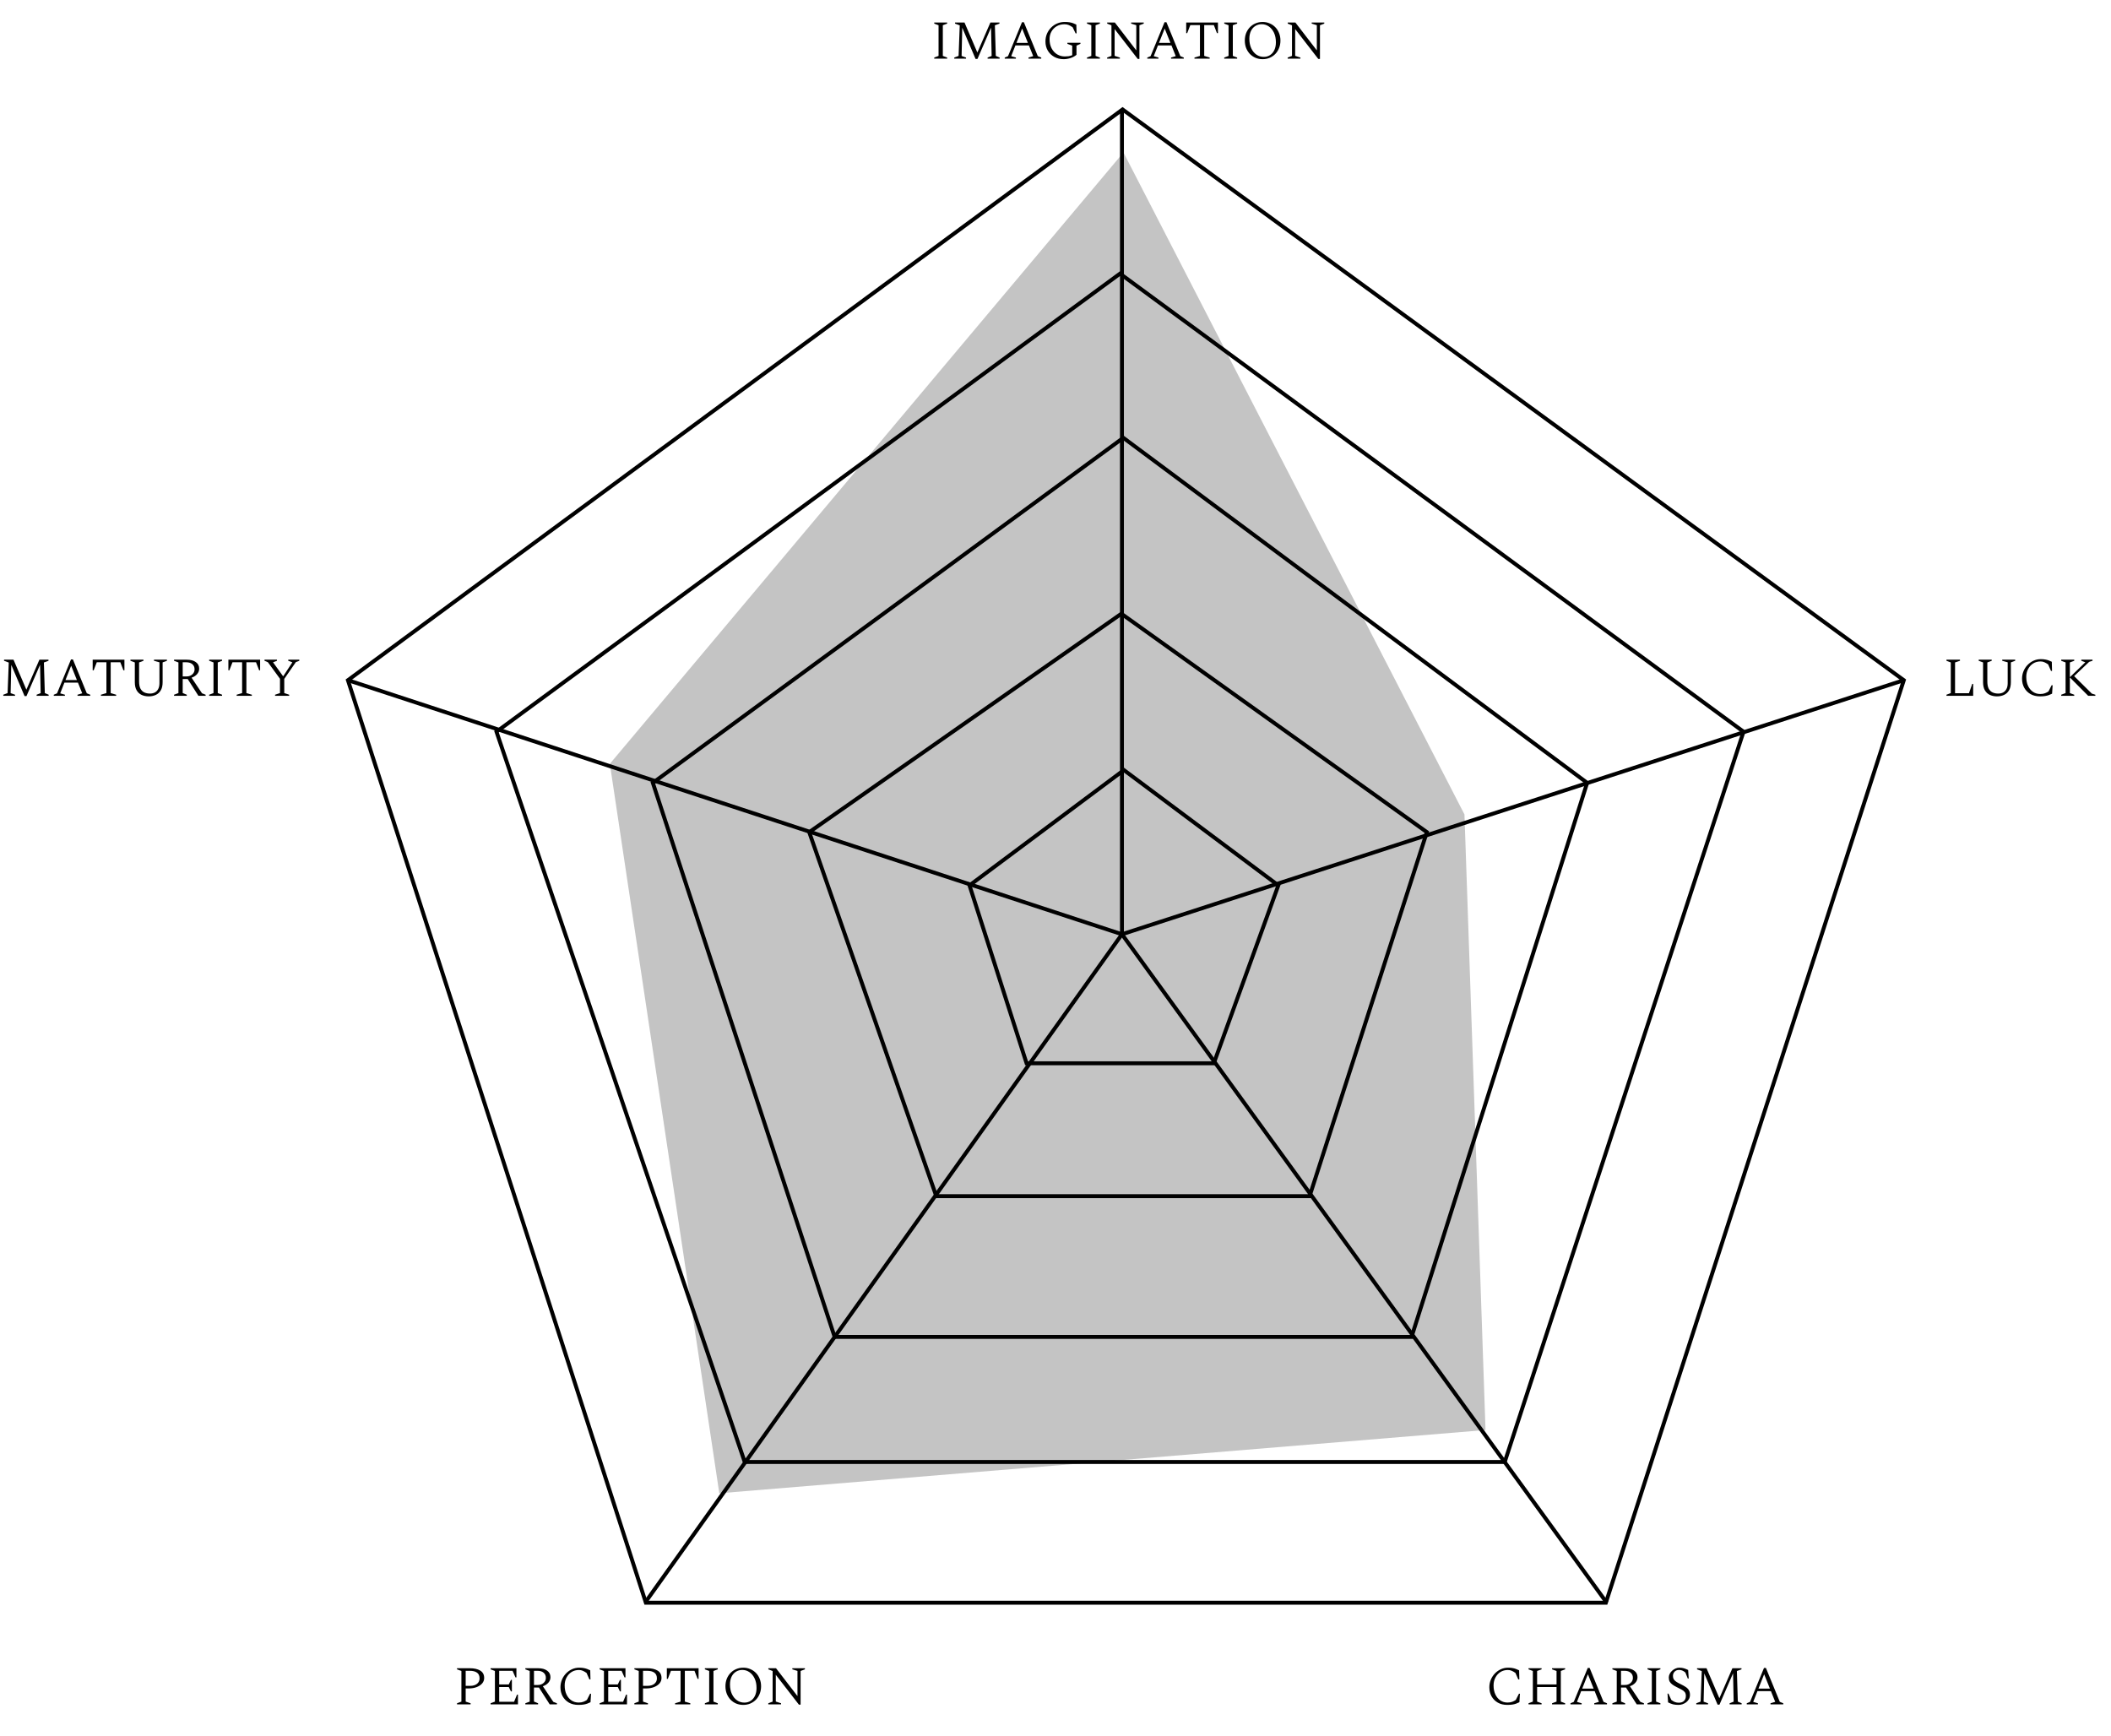
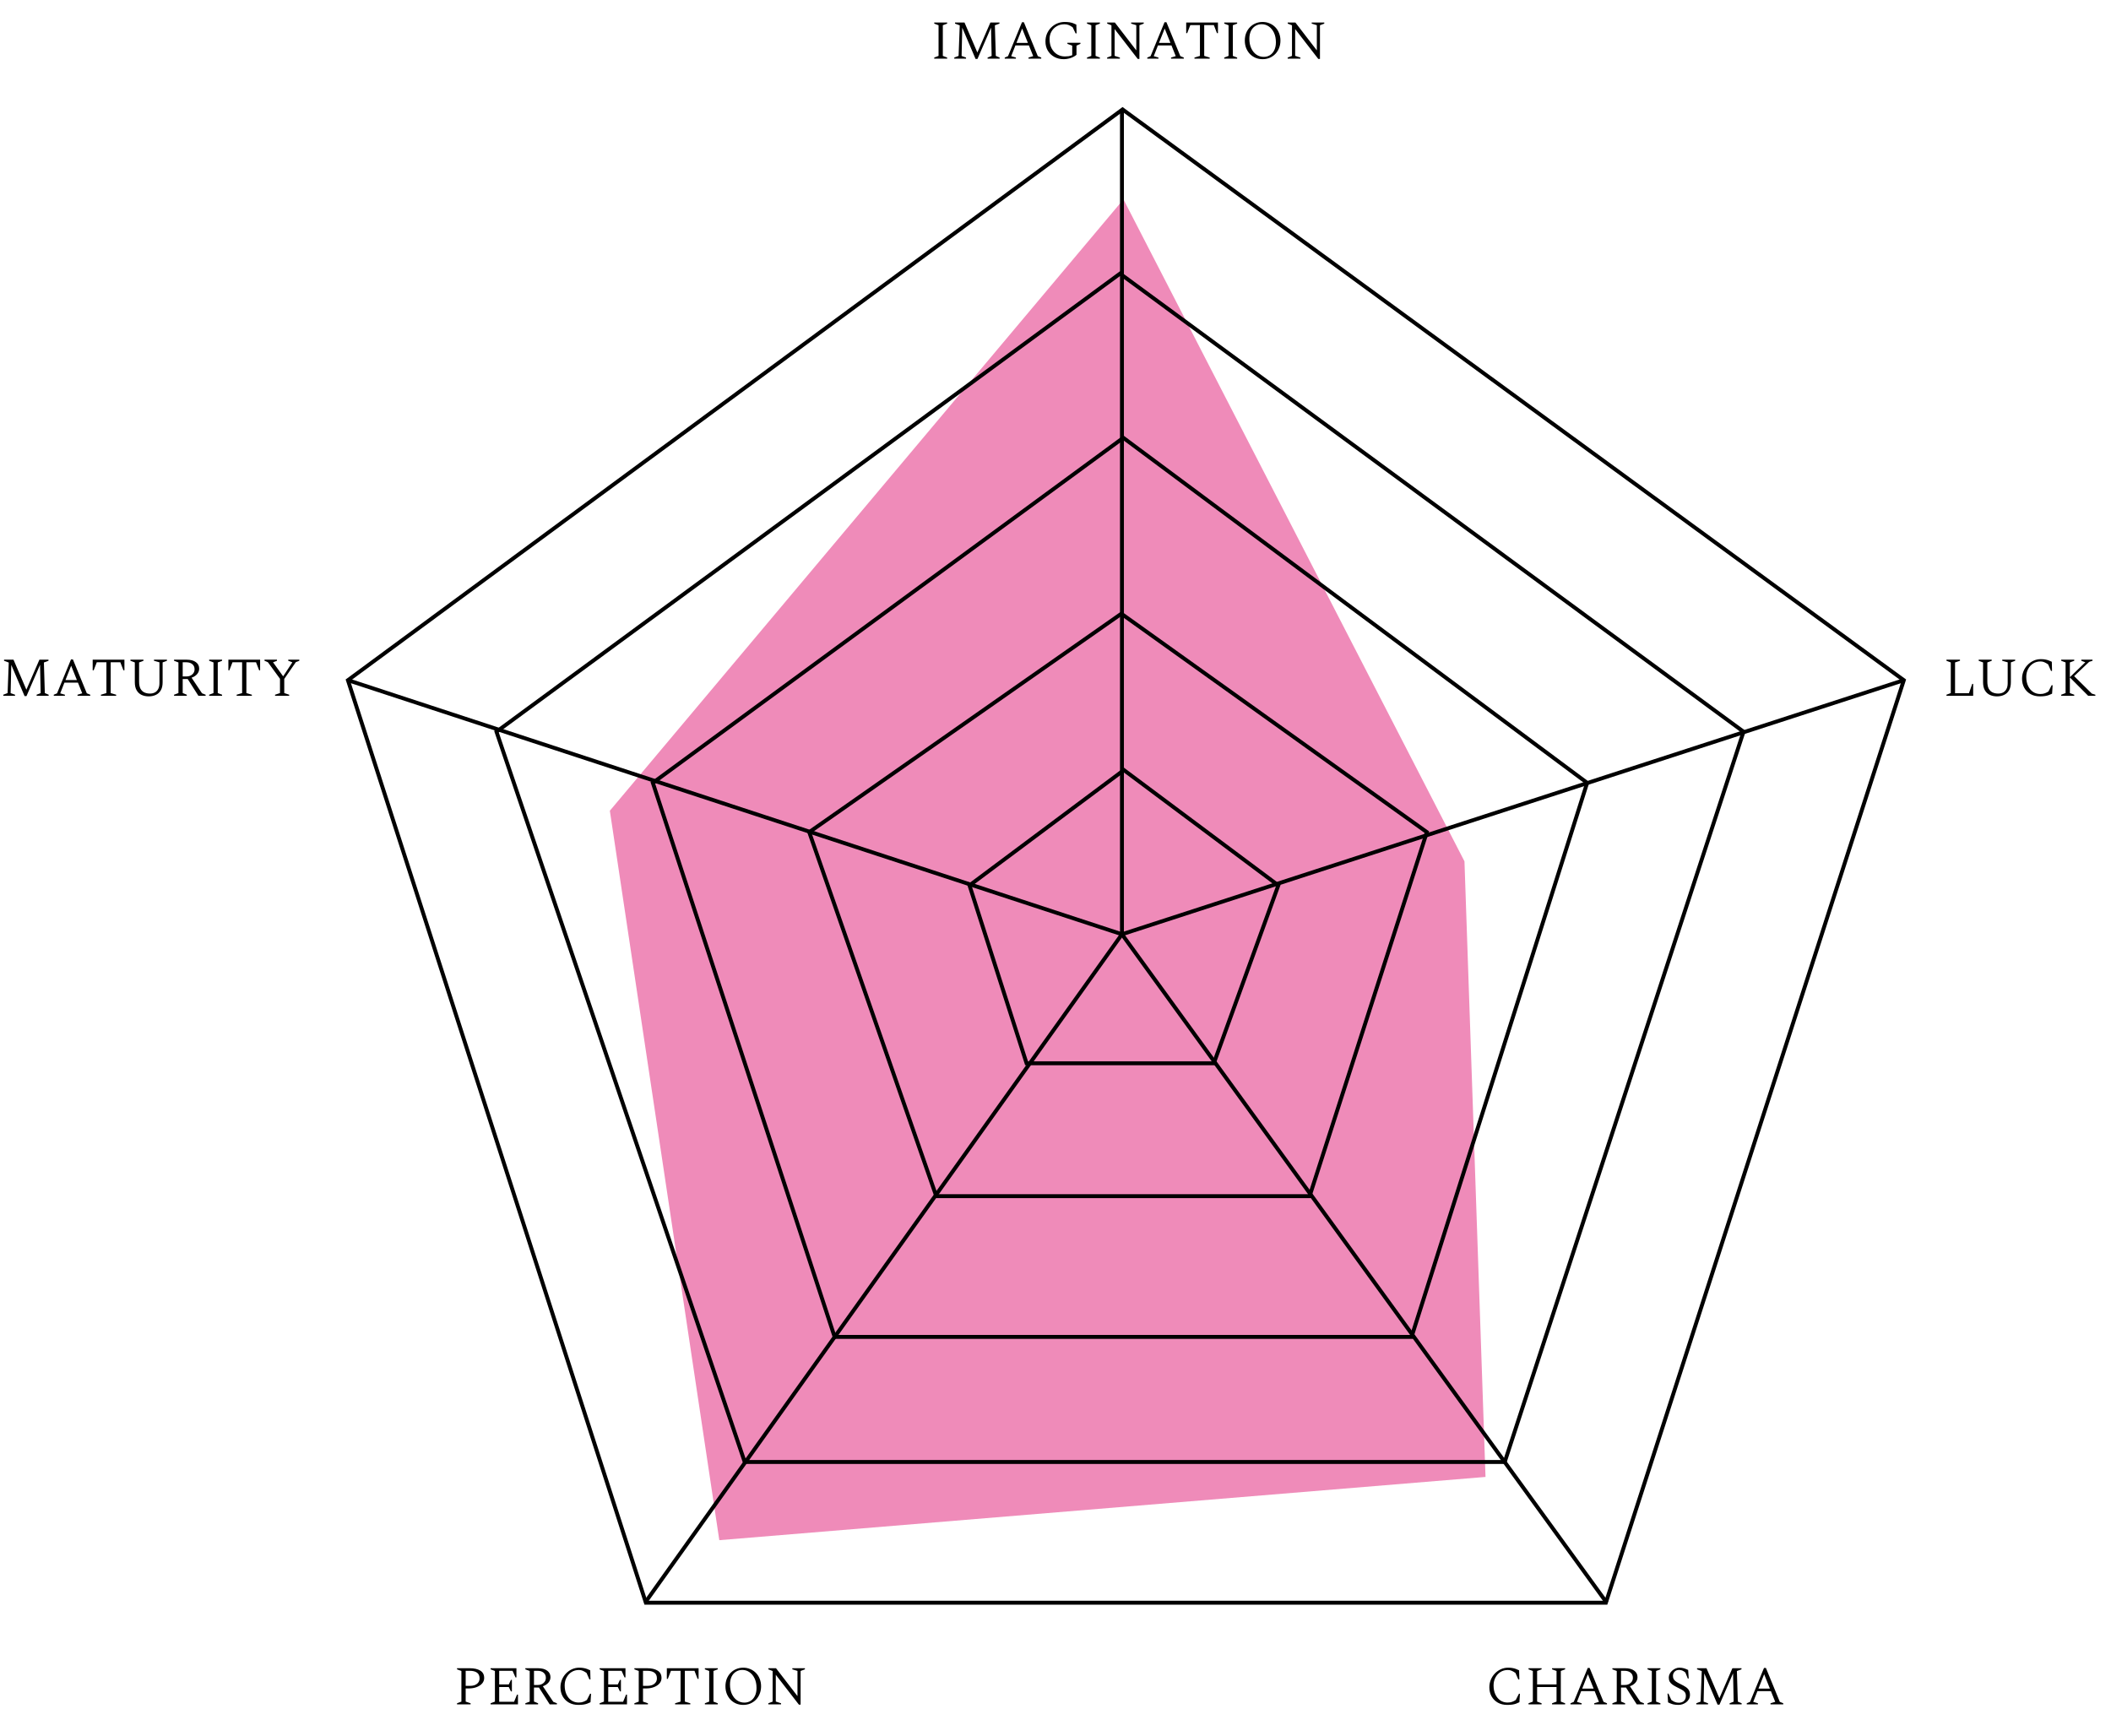
<svg xmlns="http://www.w3.org/2000/svg" width="540" height="444" viewBox="0 0 540 444" fill="none">
-   <path d="M380 365.821L374.615 208.343L287.385 39L156 195.399L184 382L380 365.821Z" fill="#C4C4C4" />
+   <path d="M380 377.821L374.615 220.343L287.385 51L156 207.399L184 394L380 377.821Z" fill="#EF8BB9" />
  <path d="M410.787 410L487 174.009L287.153 28L89 174.009L165.213 410H410.787Z" stroke="black" />
  <path d="M384.915 374L446 187.184L286.5 70L127 187.184L190.5 374H384.915Z" stroke="black" />
  <path d="M361.082 342L406 200.266L287.348 112L167 200.266L213.5 342H361.082Z" stroke="black" />
  <path d="M335 306L365 212.875L286.849 157L207 212.875L239.5 306H335Z" stroke="black" />
  <path d="M310.5 272L327 226.494L287.5 197L248 226.494L262.598 272H310.5Z" stroke="black" />
  <path d="M487 174L287 239" stroke="black" />
  <path d="M287 28V239" stroke="black" />
  <path d="M89 174L287 239" stroke="black" />
  <path d="M165 410L287 239" stroke="black" />
  <path d="M411 410L287 239" stroke="black" />
  <path d="M238.98 15V14.72L240.086 14.3V6.46L238.98 6.04V5.76H242.284V6.04L241.178 6.46V14.3L242.284 14.72V15H238.98ZM244.104 15V14.72L245.21 14.3L245.504 6.488L244.3 6.04V5.76H246.722L250.012 13.432L253.344 5.76H255.668V6.04L254.492 6.474L254.73 14.3L255.71 14.72V15H252.63V14.72L253.666 14.314L253.512 7.062L250.04 15.07H249.55L246.148 7.09L245.98 14.314L247.114 14.72V15H244.104ZM257.015 15V14.72L257.855 14.37L261.425 5.69H261.915L265.471 14.356L266.353 14.72V15H263.091V14.72L264.295 14.356L263.203 11.626H259.745L258.667 14.37L259.871 14.72V15H257.015ZM260.011 10.968H262.937L261.467 7.3L260.011 10.968ZM272.093 15.14C271.197 15.14 270.395 14.944 269.685 14.552C268.985 14.16 268.435 13.628 268.033 12.956C267.632 12.275 267.431 11.5 267.431 10.632C267.431 9.913 267.557 9.251 267.809 8.644C268.071 8.037 268.425 7.51 268.873 7.062C269.321 6.605 269.844 6.25 270.441 5.998C271.039 5.746 271.673 5.62 272.345 5.62C272.84 5.62 273.255 5.648 273.591 5.704C273.937 5.76 274.245 5.839 274.515 5.942C274.795 6.045 275.066 6.161 275.327 6.292L275.397 8.546H275.145L274.389 6.978C273.997 6.698 273.647 6.502 273.339 6.39C273.031 6.269 272.681 6.208 272.289 6.208C271.533 6.208 270.871 6.376 270.301 6.712C269.732 7.048 269.284 7.505 268.957 8.084C268.64 8.653 268.481 9.288 268.481 9.988C268.481 10.921 268.659 11.719 269.013 12.382C269.368 13.045 269.839 13.553 270.427 13.908C271.025 14.263 271.678 14.44 272.387 14.44C272.714 14.44 273.027 14.421 273.325 14.384C273.633 14.337 273.951 14.249 274.277 14.118V11.668L273.045 11.22V10.94H276.377V11.22L275.369 11.668V14.02C274.968 14.365 274.464 14.641 273.857 14.846C273.251 15.042 272.663 15.14 272.093 15.14ZM278.054 15V14.72L279.16 14.3V6.46L278.054 6.04V5.76H281.358V6.04L280.252 6.46V14.3L281.358 14.72V15H278.054ZM283.206 15V14.72L284.312 14.3V6.474L283.22 6.04V5.76H285.18L290.668 12.886V6.446L289.352 6.04V5.76H292.572V6.04L291.466 6.46V15.07H291.032L285.124 7.44V14.286L286.468 14.72V15H283.206ZM293.478 15V14.72L294.318 14.37L297.888 5.69H298.378L301.934 14.356L302.816 14.72V15H299.554V14.72L300.758 14.356L299.666 11.626H296.208L295.13 14.37L296.334 14.72V15H293.478ZM296.474 10.968H299.4L297.93 7.3L296.474 10.968ZM305.549 15V14.72L306.949 14.3V6.418H304.485L303.687 8.476H303.435V5.76H311.555V8.476H311.303L310.505 6.418H308.041V14.3L309.441 14.72V15H305.549ZM313.164 15V14.72L314.27 14.3V6.46L313.164 6.04V5.76H316.468V6.04L315.362 6.46V14.3L316.468 14.72V15H313.164ZM322.977 15.14C322.324 15.14 321.717 15.023 321.157 14.79C320.607 14.547 320.126 14.216 319.715 13.796C319.314 13.367 318.997 12.863 318.763 12.284C318.539 11.705 318.427 11.071 318.427 10.38C318.427 9.689 318.539 9.055 318.763 8.476C318.997 7.897 319.314 7.398 319.715 6.978C320.126 6.549 320.607 6.217 321.157 5.984C321.717 5.741 322.324 5.62 322.977 5.62C323.631 5.62 324.233 5.741 324.783 5.984C325.343 6.217 325.829 6.549 326.239 6.978C326.65 7.398 326.967 7.897 327.191 8.476C327.425 9.055 327.541 9.689 327.541 10.38C327.541 11.071 327.425 11.705 327.191 12.284C326.967 12.863 326.65 13.367 326.239 13.796C325.829 14.216 325.343 14.547 324.783 14.79C324.233 15.023 323.631 15.14 322.977 15.14ZM323.271 14.552C323.887 14.552 324.429 14.398 324.895 14.09C325.362 13.782 325.726 13.348 325.987 12.788C326.249 12.228 326.379 11.57 326.379 10.814C326.379 9.881 326.216 9.069 325.889 8.378C325.563 7.687 325.124 7.151 324.573 6.768C324.023 6.385 323.411 6.194 322.739 6.194C322.123 6.194 321.577 6.348 321.101 6.656C320.625 6.955 320.252 7.384 319.981 7.944C319.72 8.504 319.589 9.162 319.589 9.918C319.589 10.851 319.753 11.668 320.079 12.368C320.406 13.059 320.845 13.595 321.395 13.978C321.955 14.361 322.581 14.552 323.271 14.552ZM329.389 15V14.72L330.495 14.3V6.474L329.403 6.04V5.76H331.363L336.851 12.886V6.446L335.535 6.04V5.76H338.755V6.04L337.649 6.46V15.07H337.215L331.307 7.44V14.286L332.651 14.72V15H329.389Z" fill="black" />
  <path d="M116.91 436V435.72L118.03 435.3V427.46L116.91 427.04V426.76H120.2C121.301 426.76 122.183 426.961 122.846 427.362C123.518 427.763 123.854 428.398 123.854 429.266C123.854 429.779 123.686 430.237 123.35 430.638C123.014 431.03 122.547 431.343 121.95 431.576C121.362 431.809 120.69 431.926 119.934 431.926H119.122V435.3L120.382 435.72V436H116.91ZM119.122 427.418V431.268H120.256C120.993 431.268 121.581 431.095 122.02 430.75C122.459 430.395 122.678 429.938 122.678 429.378C122.678 428.687 122.454 428.188 122.006 427.88C121.567 427.572 120.951 427.418 120.158 427.418H119.122ZM125.496 436V435.72L126.602 435.3V427.46L125.496 427.04V426.76H132.104V429.112H131.866L131.11 427.418H127.694V430.904H130.144L130.704 429.742H130.942V432.696H130.704L130.144 431.562H127.694V435.342H131.502L132.258 433.508H132.496V436H125.496ZM134.383 436V435.72L135.503 435.3V427.46L134.383 427.04V426.76H137.645C138.625 426.76 139.395 426.965 139.955 427.376C140.524 427.777 140.809 428.333 140.809 429.042C140.809 429.583 140.627 430.059 140.263 430.47C139.908 430.871 139.441 431.17 138.863 431.366L141.537 435.356L142.461 435.72V436H140.613L137.869 431.702H136.595V435.286L137.645 435.72V436H134.383ZM137.505 427.418H136.595V431.044H137.589C138.177 431.044 138.662 430.871 139.045 430.526C139.437 430.181 139.633 429.747 139.633 429.224C139.633 428.664 139.441 428.225 139.059 427.908C138.676 427.581 138.158 427.418 137.505 427.418ZM147.945 436.14C147.021 436.14 146.213 435.944 145.523 435.552C144.841 435.16 144.309 434.623 143.927 433.942C143.553 433.261 143.367 432.491 143.367 431.632C143.367 430.951 143.493 430.307 143.745 429.7C143.997 429.093 144.342 428.561 144.781 428.104C145.229 427.637 145.742 427.273 146.321 427.012C146.899 426.751 147.515 426.62 148.169 426.62C148.626 426.62 149.013 426.653 149.331 426.718C149.657 426.774 149.947 426.853 150.199 426.956C150.46 427.059 150.721 427.171 150.983 427.292L151.039 429.63H150.773L150.045 427.964C149.681 427.712 149.354 427.525 149.065 427.404C148.775 427.273 148.453 427.208 148.099 427.208C147.389 427.208 146.759 427.381 146.209 427.726C145.667 428.071 145.238 428.543 144.921 429.14C144.603 429.737 144.445 430.409 144.445 431.156C144.445 432.052 144.603 432.831 144.921 433.494C145.238 434.147 145.663 434.651 146.195 435.006C146.736 435.361 147.343 435.538 148.015 435.538C148.491 435.538 148.897 435.473 149.233 435.342C149.569 435.211 149.867 435.057 150.129 434.88L150.941 433.284H151.193L151.053 435.454C150.782 435.594 150.502 435.715 150.213 435.818C149.933 435.921 149.611 436 149.247 436.056C148.892 436.112 148.458 436.14 147.945 436.14ZM153.387 436V435.72L154.493 435.3V427.46L153.387 427.04V426.76H159.995V429.112H159.757L159.001 427.418H155.585V430.904H158.035L158.595 429.742H158.833V432.696H158.595L158.035 431.562H155.585V435.342H159.393L160.149 433.508H160.387V436H153.387ZM162.273 436V435.72L163.393 435.3V427.46L162.273 427.04V426.76H165.563C166.665 426.76 167.547 426.961 168.209 427.362C168.881 427.763 169.217 428.398 169.217 429.266C169.217 429.779 169.049 430.237 168.713 430.638C168.377 431.03 167.911 431.343 167.313 431.576C166.725 431.809 166.053 431.926 165.297 431.926H164.485V435.3L165.745 435.72V436H162.273ZM164.485 427.418V431.268H165.619C166.357 431.268 166.945 431.095 167.383 430.75C167.822 430.395 168.041 429.938 168.041 429.378C168.041 428.687 167.817 428.188 167.369 427.88C166.931 427.572 166.315 427.418 165.521 427.418H164.485ZM172.693 436V435.72L174.093 435.3V427.418H171.629L170.831 429.476H170.579V426.76H178.699V429.476H178.447L177.649 427.418H175.185V435.3L176.585 435.72V436H172.693ZM180.308 436V435.72L181.414 435.3V427.46L180.308 427.04V426.76H183.612V427.04L182.506 427.46V435.3L183.612 435.72V436H180.308ZM190.122 436.14C189.468 436.14 188.862 436.023 188.302 435.79C187.751 435.547 187.27 435.216 186.86 434.796C186.458 434.367 186.141 433.863 185.908 433.284C185.684 432.705 185.572 432.071 185.572 431.38C185.572 430.689 185.684 430.055 185.908 429.476C186.141 428.897 186.458 428.398 186.86 427.978C187.27 427.549 187.751 427.217 188.302 426.984C188.862 426.741 189.468 426.62 190.122 426.62C190.775 426.62 191.377 426.741 191.928 426.984C192.488 427.217 192.973 427.549 193.384 427.978C193.794 428.398 194.112 428.897 194.336 429.476C194.569 430.055 194.686 430.689 194.686 431.38C194.686 432.071 194.569 432.705 194.336 433.284C194.112 433.863 193.794 434.367 193.384 434.796C192.973 435.216 192.488 435.547 191.928 435.79C191.377 436.023 190.775 436.14 190.122 436.14ZM190.416 435.552C191.032 435.552 191.573 435.398 192.04 435.09C192.506 434.782 192.87 434.348 193.132 433.788C193.393 433.228 193.524 432.57 193.524 431.814C193.524 430.881 193.36 430.069 193.034 429.378C192.707 428.687 192.268 428.151 191.718 427.768C191.167 427.385 190.556 427.194 189.884 427.194C189.268 427.194 188.722 427.348 188.246 427.656C187.77 427.955 187.396 428.384 187.126 428.944C186.864 429.504 186.734 430.162 186.734 430.918C186.734 431.851 186.897 432.668 187.224 433.368C187.55 434.059 187.989 434.595 188.54 434.978C189.1 435.361 189.725 435.552 190.416 435.552ZM196.534 436V435.72L197.64 435.3V427.474L196.548 427.04V426.76H198.508L203.996 433.886V427.446L202.68 427.04V426.76H205.9V427.04L204.794 427.46V436.07H204.36L198.452 428.44V435.286L199.796 435.72V436H196.534Z" fill="black" />
  <path d="M0.84 178V177.72L1.946 177.3L2.24 169.488L1.036 169.04V168.76H3.458L6.748 176.432L10.08 168.76H12.404V169.04L11.228 169.474L11.466 177.3L12.446 177.72V178H9.366V177.72L10.402 177.314L10.248 170.062L6.776 178.07H6.286L2.884 170.09L2.716 177.314L3.85 177.72V178H0.84ZM13.751 178V177.72L14.591 177.37L18.161 168.69H18.651L22.207 177.356L23.089 177.72V178H19.827V177.72L21.031 177.356L19.939 174.626H16.481L15.403 177.37L16.607 177.72V178H13.751ZM16.747 173.968H19.673L18.203 170.3L16.747 173.968ZM25.822 178V177.72L27.222 177.3V169.418H24.758L23.96 171.476H23.708V168.76H31.828V171.476H31.576L30.778 169.418H28.314V177.3L29.714 177.72V178H25.822ZM38.043 178.14C37.362 178.14 36.75 178.014 36.209 177.762C35.677 177.51 35.257 177.118 34.949 176.586C34.641 176.054 34.487 175.363 34.487 174.514V169.46L33.367 169.04V168.76H36.699V169.04L35.579 169.46V174.318C35.579 175.093 35.696 175.709 35.929 176.166C36.172 176.614 36.503 176.936 36.923 177.132C37.343 177.328 37.824 177.426 38.365 177.426C38.813 177.426 39.219 177.337 39.583 177.16C39.947 176.973 40.236 176.684 40.451 176.292C40.675 175.9 40.787 175.387 40.787 174.752V169.432L39.387 169.04V168.76H42.705V169.04L41.599 169.446V174.514C41.599 175.363 41.445 176.054 41.137 176.586C40.829 177.118 40.404 177.51 39.863 177.762C39.331 178.014 38.724 178.14 38.043 178.14ZM44.523 178V177.72L45.643 177.3V169.46L44.523 169.04V168.76H47.785C48.765 168.76 49.535 168.965 50.095 169.376C50.665 169.777 50.949 170.333 50.949 171.042C50.949 171.583 50.767 172.059 50.403 172.47C50.049 172.871 49.582 173.17 49.003 173.366L51.677 177.356L52.601 177.72V178H50.753L48.009 173.702H46.735V177.286L47.785 177.72V178H44.523ZM47.645 169.418H46.735V173.044H47.729C48.317 173.044 48.803 172.871 49.185 172.526C49.577 172.181 49.773 171.747 49.773 171.224C49.773 170.664 49.582 170.225 49.199 169.908C48.817 169.581 48.299 169.418 47.645 169.418ZM53.507 178V177.72L54.613 177.3V169.46L53.507 169.04V168.76H56.811V169.04L55.705 169.46V177.3L56.811 177.72V178H53.507ZM60.535 178V177.72L61.935 177.3V169.418H59.471L58.673 171.476H58.421V168.76H66.541V171.476H66.289L65.491 169.418H63.027V177.3L64.427 177.72V178H60.535ZM70.362 178V177.72L71.622 177.3V173.646L68.528 169.404L67.66 169.04V168.76H70.852V169.04L69.872 169.404V169.46L72.434 173.016L74.758 169.474V169.418L73.736 169.04V168.76H76.564V169.04L75.682 169.376L72.714 173.674V177.3L73.974 177.72V178H70.362Z" fill="black" />
  <path d="M385.558 436.14C384.634 436.14 383.827 435.944 383.136 435.552C382.455 435.16 381.923 434.623 381.54 433.942C381.167 433.261 380.98 432.491 380.98 431.632C380.98 430.951 381.106 430.307 381.358 429.7C381.61 429.093 381.955 428.561 382.394 428.104C382.842 427.637 383.355 427.273 383.934 427.012C384.513 426.751 385.129 426.62 385.782 426.62C386.239 426.62 386.627 426.653 386.944 426.718C387.271 426.774 387.56 426.853 387.812 426.956C388.073 427.059 388.335 427.171 388.596 427.292L388.652 429.63H388.386L387.658 427.964C387.294 427.712 386.967 427.525 386.678 427.404C386.389 427.273 386.067 427.208 385.712 427.208C385.003 427.208 384.373 427.381 383.822 427.726C383.281 428.071 382.851 428.543 382.534 429.14C382.217 429.737 382.058 430.409 382.058 431.156C382.058 432.052 382.217 432.831 382.534 433.494C382.851 434.147 383.276 434.651 383.808 435.006C384.349 435.361 384.956 435.538 385.628 435.538C386.104 435.538 386.51 435.473 386.846 435.342C387.182 435.211 387.481 435.057 387.742 434.88L388.554 433.284H388.806L388.666 435.454C388.395 435.594 388.115 435.715 387.826 435.818C387.546 435.921 387.224 436 386.86 436.056C386.505 436.112 386.071 436.14 385.558 436.14ZM391 436V435.72L392.106 435.3V427.46L391 427.04V426.76H394.346V427.04L393.198 427.46V430.904H398.168V427.46L397.02 427.04V426.76H400.366V427.04L399.26 427.46V435.3L400.366 435.72V436H397.02V435.72L398.168 435.3V431.562H393.198V435.3L394.346 435.72V436H391ZM401.735 436V435.72L402.575 435.37L406.145 426.69H406.635L410.191 435.356L411.073 435.72V436H407.811V435.72L409.015 435.356L407.923 432.626H404.465L403.387 435.37L404.591 435.72V436H401.735ZM404.731 431.968H407.657L406.187 428.3L404.731 431.968ZM412.451 436V435.72L413.571 435.3V427.46L412.451 427.04V426.76H415.713C416.693 426.76 417.463 426.965 418.023 427.376C418.592 427.777 418.877 428.333 418.877 429.042C418.877 429.583 418.695 430.059 418.331 430.47C417.976 430.871 417.51 431.17 416.931 431.366L419.605 435.356L420.529 435.72V436H418.681L415.937 431.702H414.663V435.286L415.713 435.72V436H412.451ZM415.573 427.418H414.663V431.044H415.657C416.245 431.044 416.73 430.871 417.113 430.526C417.505 430.181 417.701 429.747 417.701 429.224C417.701 428.664 417.51 428.225 417.127 427.908C416.744 427.581 416.226 427.418 415.573 427.418ZM421.435 436V435.72L422.541 435.3V427.46L421.435 427.04V426.76H424.739V427.04L423.633 427.46V435.3L424.739 435.72V436H421.435ZM429.359 436.14C428.799 436.14 428.323 436.089 427.931 435.986C427.539 435.874 427.128 435.711 426.699 435.496L426.559 433.256H426.797L427.525 434.866C427.861 435.127 428.183 435.314 428.491 435.426C428.799 435.529 429.111 435.58 429.429 435.58C430.007 435.58 430.455 435.426 430.773 435.118C431.09 434.81 431.249 434.385 431.249 433.844C431.249 433.424 431.151 433.093 430.955 432.85C430.759 432.607 430.479 432.393 430.115 432.206C429.76 432.019 429.34 431.805 428.855 431.562C428.425 431.347 428.066 431.133 427.777 430.918C427.487 430.703 427.263 430.456 427.105 430.176C426.955 429.896 426.881 429.546 426.881 429.126C426.881 428.818 426.955 428.515 427.105 428.216C427.254 427.917 427.455 427.651 427.707 427.418C427.968 427.175 428.257 426.984 428.575 426.844C428.901 426.695 429.237 426.62 429.583 426.62C430.012 426.62 430.399 426.671 430.745 426.774C431.099 426.877 431.463 427.021 431.837 427.208L431.977 429.392H431.739L431.123 427.852C430.833 427.609 430.567 427.441 430.325 427.348C430.091 427.245 429.821 427.194 429.513 427.194C429.027 427.194 428.645 427.343 428.365 427.642C428.085 427.931 427.945 428.295 427.945 428.734C427.945 429.061 428.01 429.341 428.141 429.574C428.281 429.798 428.491 430.008 428.771 430.204C429.051 430.391 429.405 430.587 429.835 430.792C430.395 431.063 430.857 431.319 431.221 431.562C431.585 431.805 431.855 432.085 432.033 432.402C432.21 432.71 432.299 433.102 432.299 433.578C432.299 433.979 432.21 434.339 432.033 434.656C431.855 434.973 431.622 435.244 431.333 435.468C431.043 435.683 430.726 435.851 430.381 435.972C430.035 436.084 429.695 436.14 429.359 436.14ZM433.914 436V435.72L435.02 435.3L435.314 427.488L434.11 427.04V426.76H436.532L439.822 434.432L443.154 426.76H445.478V427.04L444.302 427.474L444.54 435.3L445.52 435.72V436H442.44V435.72L443.476 435.314L443.322 428.062L439.85 436.07H439.36L435.958 428.09L435.79 435.314L436.924 435.72V436H433.914ZM446.825 436V435.72L447.665 435.37L451.235 426.69H451.725L455.281 435.356L456.163 435.72V436H452.901V435.72L454.105 435.356L453.013 432.626H449.555L448.477 435.37L449.681 435.72V436H446.825ZM449.821 431.968H452.747L451.277 428.3L449.821 431.968Z" fill="black" />
  <path d="M497.91 178V177.72L499.016 177.3V169.46L497.91 169.04V168.76H501.368V169.04L500.108 169.46V177.342H503.664L504.504 174.948H504.742V178H497.91ZM510.83 178.14C510.149 178.14 509.537 178.014 508.996 177.762C508.464 177.51 508.044 177.118 507.736 176.586C507.428 176.054 507.274 175.363 507.274 174.514V169.46L506.154 169.04V168.76H509.486V169.04L508.366 169.46V174.318C508.366 175.093 508.483 175.709 508.716 176.166C508.959 176.614 509.29 176.936 509.71 177.132C510.13 177.328 510.611 177.426 511.152 177.426C511.6 177.426 512.006 177.337 512.37 177.16C512.734 176.973 513.023 176.684 513.238 176.292C513.462 175.9 513.574 175.387 513.574 174.752V169.432L512.174 169.04V168.76H515.492V169.04L514.386 169.446V174.514C514.386 175.363 514.232 176.054 513.924 176.586C513.616 177.118 513.191 177.51 512.65 177.762C512.118 178.014 511.511 178.14 510.83 178.14ZM521.822 178.14C520.898 178.14 520.09 177.944 519.4 177.552C518.718 177.16 518.186 176.623 517.804 175.942C517.43 175.261 517.244 174.491 517.244 173.632C517.244 172.951 517.37 172.307 517.622 171.7C517.874 171.093 518.219 170.561 518.658 170.104C519.106 169.637 519.619 169.273 520.198 169.012C520.776 168.751 521.392 168.62 522.046 168.62C522.503 168.62 522.89 168.653 523.208 168.718C523.534 168.774 523.824 168.853 524.076 168.956C524.337 169.059 524.598 169.171 524.86 169.292L524.916 171.63H524.65L523.922 169.964C523.558 169.712 523.231 169.525 522.942 169.404C522.652 169.273 522.33 169.208 521.976 169.208C521.266 169.208 520.636 169.381 520.086 169.726C519.544 170.071 519.115 170.543 518.798 171.14C518.48 171.737 518.322 172.409 518.322 173.156C518.322 174.052 518.48 174.831 518.798 175.494C519.115 176.147 519.54 176.651 520.072 177.006C520.613 177.361 521.22 177.538 521.892 177.538C522.368 177.538 522.774 177.473 523.11 177.342C523.446 177.211 523.744 177.057 524.006 176.88L524.818 175.284H525.07L524.93 177.454C524.659 177.594 524.379 177.715 524.09 177.818C523.81 177.921 523.488 178 523.124 178.056C522.769 178.112 522.335 178.14 521.822 178.14ZM527.264 178V177.72L528.384 177.3V169.46L527.264 169.04V168.76H530.596V169.04L529.476 169.46V173.24L533.438 169.418L532.402 169.04V168.76H535.272V169.04L534.418 169.306L530.568 172.96L535.104 177.44L536 177.72V178H534.166L529.476 173.296V177.3L530.596 177.72V178H527.264Z" fill="black" />
</svg>
